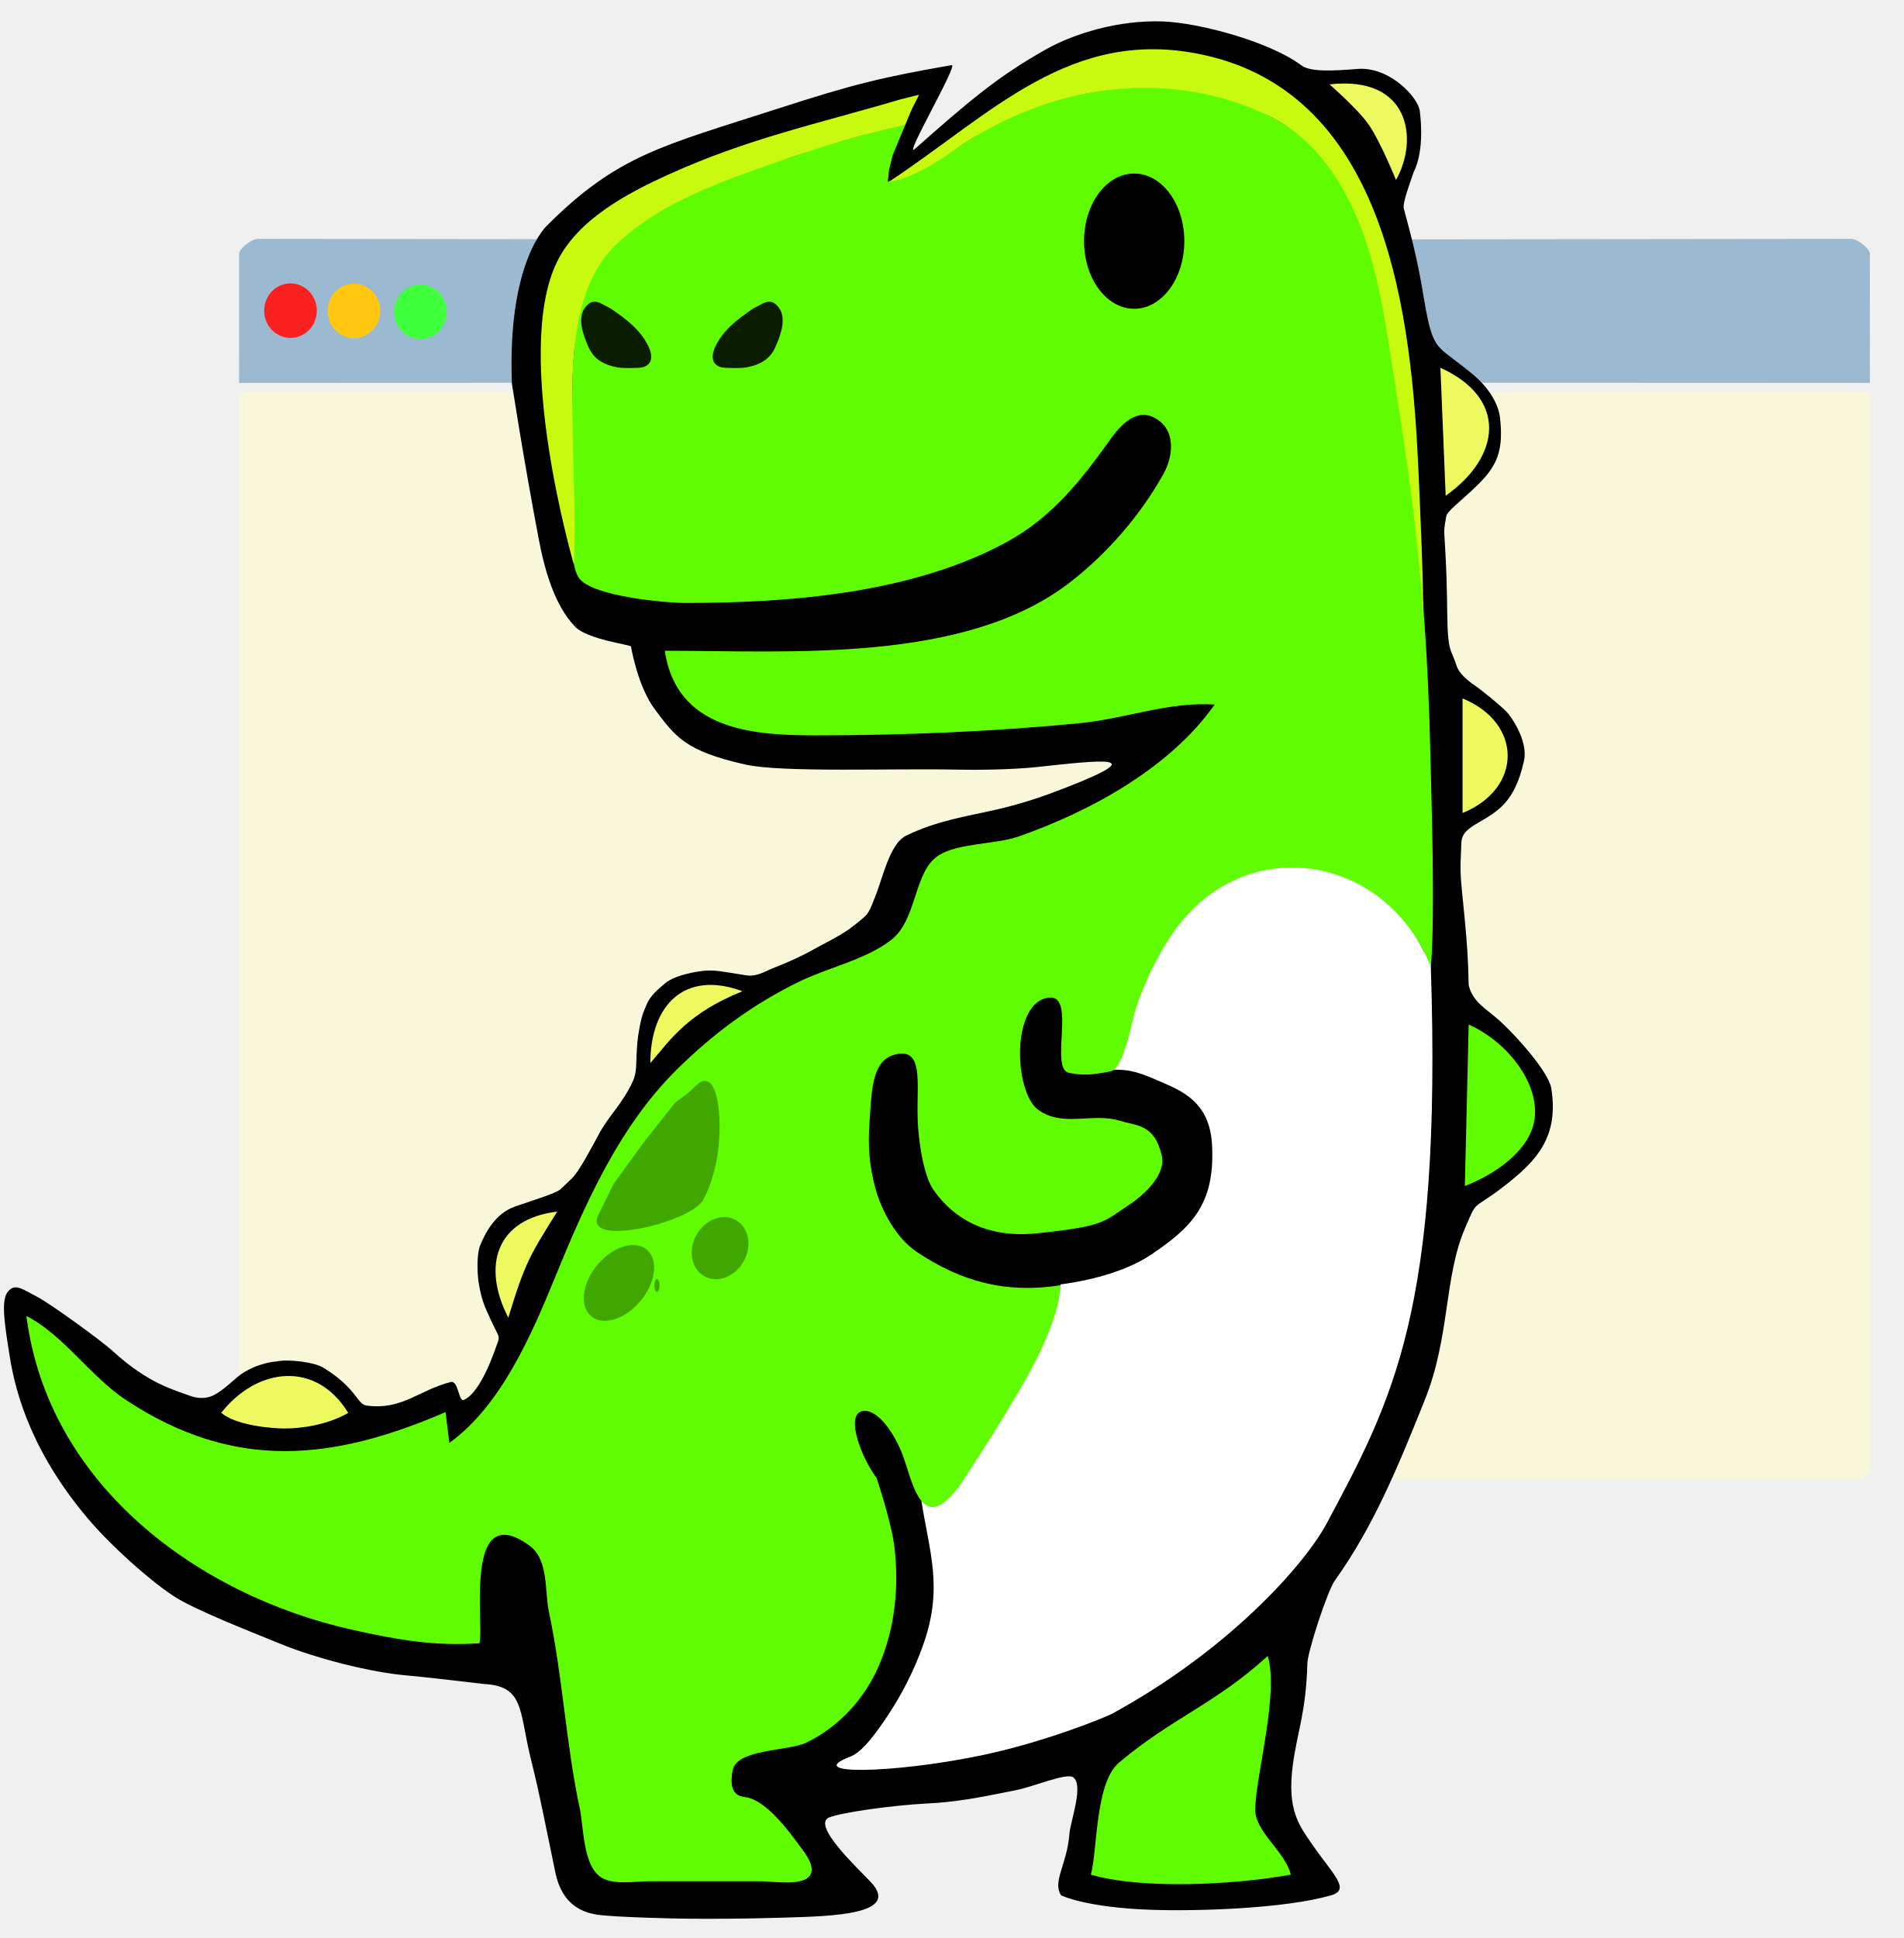
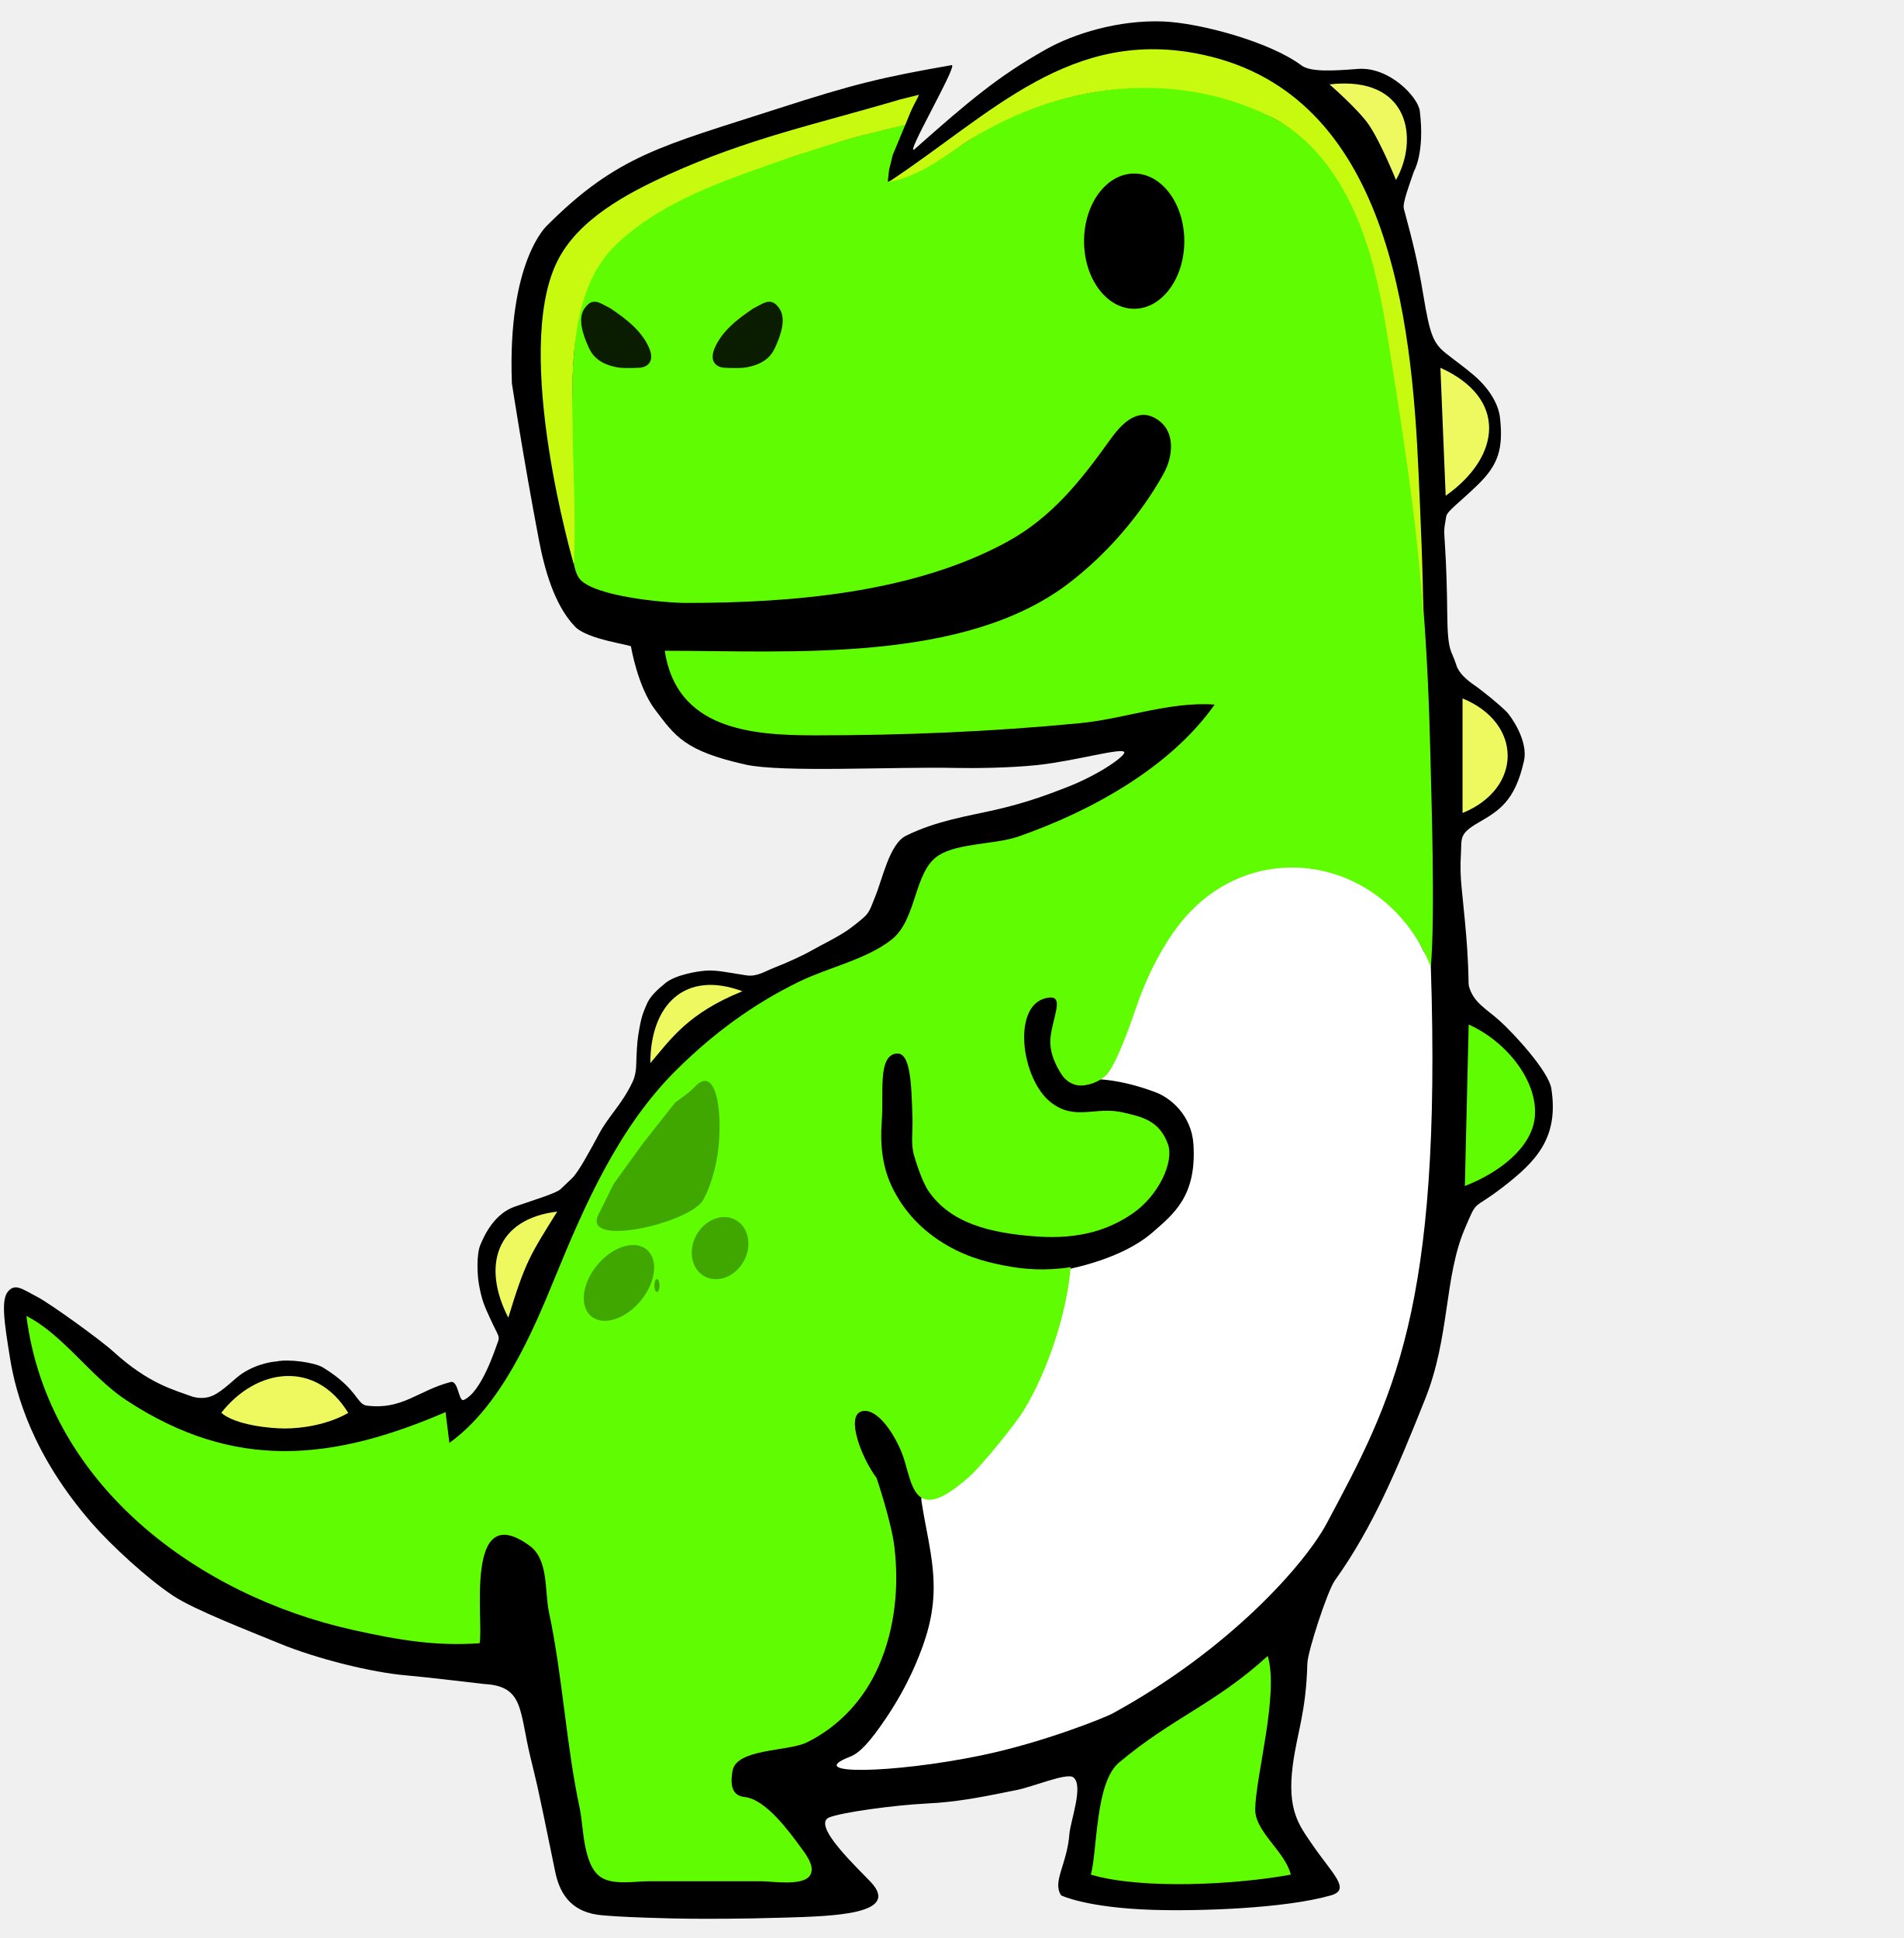
<svg xmlns="http://www.w3.org/2000/svg" version="1.1" id="svg1" width="495" height="504" viewBox="0 0 495 504" xml:space="preserve">
  <defs id="defs1" />
-   <g id="browser" transform="matrix(0.9953541,0,0,1,2.26444,0)">
-     <path id="browser-window" style="fill:#f8f7da;fill-opacity:1;stroke-width:1.026" d="M 60.221,101.886 H 486.355 c 0,0 -0.02,184.532 0.007,279.727 4.1e-4,1.449 -1.545,3.129 -3.25,3.123 -18.42,-0.06 -422.89,0.007 -422.89,0.007 z" />
+   <g id="browser" transform="matrix(0.9953541,0,0,1,2.26444,0)" style="display:none">
+     <path id="browser-window" style="fill:#f8f7da;fill-opacity:1;stroke-width:1.026" d="M 60.221,101.886 H 486.355 c 0,0 -0.881,178.536 0.007,273.727 0.007,0.731 -0.261,2.022 -1.108,3.502 -0.439,0.768 -1.492,2.011 -2.05,2.469 -0.757,0.623 -2.149,1.609 -2.935,1.994 -1.158,0.566 -2.936,1.116 -3.478,1.114 -18.42,-0.074 -416.569,0.052 -416.569,0.052 z" />
    <g id="browser-title-bar" transform="matrix(1.002177,0,0,1,-0.1535669,0.0943586)">
-       <path style="fill:#9cb9d2;stroke:none;stroke-width:1.002" d="m 272.799,99.071 -8e-5,-37.144 c 0,0 -207.916,-0.24 -207.977,-0.233 -1.544,0.156 -4.665,2.579 -4.665,3.825 l -0.013,33.635 z m 0.305,0 8e-5,-37.144 c 0,0 207.916,-0.24 207.977,-0.233 1.544,0.156 4.665,2.579 4.665,3.825 l 0.013,33.635 z" id="path146" transform="matrix(0.9989078,0,0,1,0.1322789,0.3321212)" />
+       <path style="fill:#9cb9d2;stroke:none;stroke-width:1.002" d="m 272.799,99.071 -8e-5,-37.144 c 0,0 -203.902,-0.24 -203.963,-0.233 -0.811,0.082 -3.147,1.202 -5.474,3.253 -2.155,1.899 -3.206,3.981 -3.206,4.572 l -0.013,29.635 z m 0.305,0 8e-5,-37.144 c 0,0 204.054,-0.223 204.115,-0.217 0.899,0.091 3.355,0.94 5.409,2.551 2.013,1.579 3.119,4.399 3.119,4.92 l 0.013,29.972 z" id="path146" transform="matrix(0.9989078,0,0,1,0.1322789,0.3321212)" />
      <g id="g1594" transform="translate(0,-0.9284484)">
        <ellipse style="display:inline;fill:#40ff3d;fill-opacity:1;stroke-width:1" id="path1593-6" cx="107.484" cy="81.932" rx="6.862" ry="7.087" />
        <ellipse style="fill:#ffc710;fill-opacity:1;stroke-width:1" id="title-bar-button-2" cx="90.151" cy="81.687" rx="6.872" ry="7.087" />
        <ellipse style="display:inline;fill:#f92020;fill-opacity:1;stroke-width:1" id="path1593" cx="73.613" cy="81.624" rx="6.862" ry="7.087" />
      </g>
    </g>
  </g>
  <g id="body" transform="translate(0.8635558,-0.7634732)">
-     <path id="black-border" style="display:inline;fill:#000000;fill-opacity:1;stroke-width:1.241" d="m 402.556,283.861 c 2.004,12.828 -3.978,18.951 -12.518,25.557 -8.279,6.404 -6.538,2.849 -9.961,10.831 -5.423,12.643 -3.866,28.161 -10.352,44.393 -7.132,17.85 -13.504,33.238 -23.479,47.167 -1.892,2.642 -7.052,18.414 -7.136,21.562 -0.343,12.809 -2.64,17.782 -3.779,26.385 -1.559,11.779 1.655,15.731 5.05,20.687 5.287,7.719 10.181,11.715 4.849,13.239 -12.085,3.454 -34.5,4.14 -46.402,3.757 -17.275,-0.555 -23.736,-3.757 -23.736,-3.757 -2.391,-3.538 1.524,-7.975 2.142,-15.98 0.261,-3.383 3.828,-12.776 0.956,-14.754 -1.728,-1.189 -10.331,2.46 -14.724,3.345 -10.493,2.113 -15.644,3.108 -23.444,3.502 -8.583,0.433 -22.213,2.329 -25.274,3.62 -4.638,1.957 7.513,13.263 10.835,16.802 7.921,8.438 -9.947,8.869 -22.346,9.243 -12.652,0.381 -19.597,0.303 -24.389,0.291 -4.433,-0.012 -20.114,-0.415 -24.404,-1.052 -7.305,-1.085 -9.89,-6.086 -10.931,-11.179 -5.471,-26.771 -4.744,-22.592 -6.526,-30.131 -2.842,-12.027 -1.683,-18.155 -12.025,-18.685 0,0 -15.482,-1.844 -20.281,-2.248 -8.619,-0.725 -22.953,-4.197 -33.068,-8.369 C 63.886,424.896 49.755,419.449 44.226,415.8 37.367,411.274 27.936,402.507 23.128,397 7.67,379.293 3.243,363.358 1.721,353.837 c -1.444,-9.032 -2.399,-15.029 -0.475,-17.235 1.858,-2.129 3.546,-0.68 7.545,1.409 3.551,1.854 16.613,11.328 19.737,14.179 9.268,8.457 15.834,10.012 20.34,11.68 1.147,0.425 3.511,0.817 5.6,-0.158 2.873,-1.342 5.621,-4.406 7.541,-5.685 4.481,-2.984 9.003,-3.202 9.003,-3.202 3.104,-0.678 9.884,0.201 12.143,1.586 8.951,5.489 8.721,9.548 11.353,9.894 9.221,1.209 13.372,-3.939 21.796,-6.122 2.101,-0.544 2.045,5.279 3.463,4.642 4.605,-2.067 8.115,-13.157 8.824,-15.019 0.62,-1.626 0.066,-1.642 -1.88,-5.908 -1.632,-3.579 -2.298,-4.954 -3.043,-9.209 -0.437,-2.496 -0.655,-7.719 0.4,-10.227 1.123,-2.67 3.681,-8.104 9.031,-9.938 5.714,-1.959 10.738,-3.484 11.824,-4.515 1.496,-1.421 2.933,-2.794 2.933,-2.794 1.743,-1.602 4.977,-7.723 7.142,-11.72 2.478,-4.575 5.947,-7.632 8.646,-13.39 0.811,-1.73 0.932,-3.539 0.963,-5.085 0.034,-1.688 0.198,-5.132 0.486,-6.928 0.86,-5.374 1.271,-5.816 2.154,-8.001 0.919,-2.273 2.807,-3.902 4.867,-5.624 2.651,-2.216 8.549,-3.161 10.797,-3.289 2.585,-0.148 5.056,0.422 10.292,1.235 2.737,0.425 4.786,-1.015 7.148,-1.938 4.054,-1.585 7.931,-3.423 9.852,-4.529 2.672,-1.538 7.251,-3.677 10.079,-5.798 1.216,-0.912 3.422,-2.61 4.175,-3.5 1.054,-1.244 1.485,-2.831 2.193,-4.518 2.001,-4.768 3.759,-13.893 8.115,-16.036 7.995,-3.934 16.164,-5.108 23.221,-6.725 7.643,-1.751 13.197,-3.775 18.459,-5.826 22.38,-8.724 8.91,-7.089 -7.355,-5.335 -7.559,0.815 -17.193,0.793 -21.237,0.704 -16.197,-0.356 -45.33,0.818 -54.852,-1.312 -15.892,-3.554 -18.306,-7.414 -23.514,-14.278 -4.538,-5.981 -6.261,-16.41 -6.261,-16.41 0.306,-0.417 -11.269,-1.789 -14.52,-5.151 -5.477,-5.663 -8.014,-15.15 -9.46,-22.748 -3.954,-20.776 -6.995,-40.562 -6.995,-40.562 -1.199,-31.81 9.124,-41.015 9.124,-41.015 18.383,-18.411 30.117,-20.751 60.08,-30.433 19.795,-6.397 26.962,-8.119 45.159,-11.304 1.845,-0.323 -12.823,24.671 -9.548,21.776 14.078,-12.448 21.542,-18.812 34.028,-25.85 7.295,-4.112 18.849,-7.695 30.407,-7.285 9.399,0.333 27.762,5.22 36.068,11.43 2.289,1.711 7.878,1.464 14.627,0.92 8.23,-0.663 15.711,7.345 16.154,10.927 1.355,10.954 -1.531,15.731 -1.531,15.731 -1.069,3.16 -3.015,8.214 -2.619,9.676 2.325,8.592 3.689,14.145 5.045,22.341 1.729,10.451 2.589,12.649 5.896,15.283 2.661,2.12 5.046,3.782 7.303,5.736 4.076,3.529 6.399,7.512 6.784,11.167 0.837,7.936 -0.444,12.104 -5.854,17.341 -4.746,4.594 -7.919,6.797 -8.145,8.142 -0.591,3.521 -0.614,3.196 -0.379,6.737 0.421,6.348 0.581,12.643 0.639,18.615 0.101,10.32 1.073,9.178 2.366,13.348 0.651,2.099 2.651,3.812 4.815,5.313 2.207,1.531 6.529,5.067 8.321,6.901 0.927,0.949 5.622,7.384 4.454,12.669 -2.365,10.703 -6.683,13.063 -12.047,16.191 -4.928,2.873 -4.109,4.03 -4.354,8.067 -0.186,3.058 -0.12,5.786 0.201,8.913 0.643,6.271 1.176,11.709 1.451,16.015 0.401,6.294 0.282,8.829 0.388,9.252 1.101,4.387 4.473,5.988 7.988,9.13 3.625,3.24 12.778,13.134 13.488,17.678 z" />
+     <path id="black-border" style="display:inline;fill:#000000;fill-opacity:1;stroke-width:1.241" d="m 402.556,283.861 c 2.004,12.828 -3.978,18.951 -12.518,25.557 -8.279,6.404 -6.538,2.849 -9.961,10.831 -5.423,12.643 -3.866,28.161 -10.352,44.393 -7.132,17.85 -13.504,33.238 -23.479,47.167 -1.892,2.642 -7.052,18.414 -7.136,21.562 -0.343,12.809 -2.64,17.782 -3.779,26.385 -1.559,11.779 1.655,15.731 5.05,20.687 5.287,7.719 10.181,11.715 4.849,13.239 -12.085,3.454 -34.5,4.14 -46.402,3.757 -17.275,-0.555 -23.736,-3.757 -23.736,-3.757 -2.391,-3.538 1.524,-7.975 2.142,-15.98 0.261,-3.383 3.828,-12.776 0.956,-14.754 -1.728,-1.189 -10.331,2.46 -14.724,3.345 -10.493,2.113 -15.644,3.108 -23.444,3.502 -8.583,0.433 -22.213,2.329 -25.274,3.62 -4.638,1.957 7.513,13.263 10.835,16.802 7.921,8.438 -9.947,8.869 -22.346,9.243 -12.652,0.381 -19.597,0.303 -24.389,0.291 -4.433,-0.012 -20.114,-0.415 -24.404,-1.052 -7.305,-1.085 -9.89,-6.086 -10.931,-11.179 -5.471,-26.771 -4.744,-22.592 -6.526,-30.131 -2.842,-12.027 -1.683,-18.155 -12.025,-18.685 0,0 -15.482,-1.844 -20.281,-2.248 -8.619,-0.725 -22.953,-4.197 -33.068,-8.369 C 63.886,424.896 49.755,419.449 44.226,415.8 37.367,411.274 27.936,402.507 23.128,397 7.67,379.293 3.243,363.358 1.721,353.837 c -1.444,-9.032 -2.399,-15.029 -0.475,-17.235 1.858,-2.129 3.546,-0.68 7.545,1.409 3.551,1.854 16.613,11.328 19.737,14.179 9.268,8.457 15.834,10.012 20.34,11.68 1.147,0.425 3.511,0.817 5.6,-0.158 2.873,-1.342 5.621,-4.406 7.541,-5.685 4.481,-2.984 9.003,-3.202 9.003,-3.202 3.104,-0.678 9.884,0.201 12.143,1.586 8.951,5.489 8.721,9.548 11.353,9.894 9.221,1.209 13.372,-3.939 21.796,-6.122 2.101,-0.544 2.045,5.279 3.463,4.642 4.605,-2.067 8.115,-13.157 8.824,-15.019 0.62,-1.626 0.066,-1.642 -1.88,-5.908 -1.632,-3.579 -2.298,-4.954 -3.043,-9.209 -0.437,-2.496 -0.655,-7.719 0.4,-10.227 1.123,-2.67 3.681,-8.104 9.031,-9.938 5.714,-1.959 10.738,-3.484 11.824,-4.515 1.496,-1.421 2.933,-2.794 2.933,-2.794 1.743,-1.602 4.977,-7.723 7.142,-11.72 2.478,-4.575 5.947,-7.632 8.646,-13.39 0.811,-1.73 0.932,-3.539 0.963,-5.085 0.034,-1.688 0.198,-5.132 0.486,-6.928 0.86,-5.374 1.271,-5.816 2.154,-8.001 0.919,-2.273 2.807,-3.902 4.867,-5.624 2.651,-2.216 8.549,-3.161 10.797,-3.289 2.585,-0.148 5.056,0.422 10.292,1.235 2.737,0.425 4.786,-1.015 7.148,-1.938 4.054,-1.585 7.931,-3.423 9.852,-4.529 2.672,-1.538 7.251,-3.677 10.079,-5.798 1.216,-0.912 3.422,-2.61 4.175,-3.5 1.054,-1.244 1.485,-2.831 2.193,-4.518 2.001,-4.768 3.759,-13.893 8.115,-16.036 7.995,-3.934 16.164,-5.108 23.221,-6.725 7.643,-1.751 13.197,-3.775 18.459,-5.826 8.989,-3.504 15.492,-8.359 15.056,-9.184 -0.65,-1.229 -12.742,2.301 -22.474,3.35 -7.559,0.815 -17.193,0.855 -21.237,0.767 -16.197,-0.356 -45.267,1.255 -54.79,-0.875 -15.892,-3.554 -18.306,-7.414 -23.514,-14.278 -4.538,-5.981 -6.261,-16.41 -6.261,-16.41 0.306,-0.417 -11.269,-1.789 -14.52,-5.151 -5.477,-5.663 -8.014,-15.15 -9.46,-22.748 -3.954,-20.776 -6.995,-40.562 -6.995,-40.562 -1.199,-31.81 9.124,-41.015 9.124,-41.015 18.383,-18.411 30.117,-20.751 60.08,-30.433 19.795,-6.397 26.962,-8.119 45.159,-11.304 1.845,-0.323 -12.823,24.671 -9.548,21.776 14.078,-12.448 21.542,-18.812 34.028,-25.85 7.295,-4.112 18.849,-7.695 30.407,-7.285 9.399,0.333 27.762,5.22 36.068,11.43 2.289,1.711 7.878,1.464 14.627,0.92 8.23,-0.663 15.711,7.345 16.154,10.927 1.355,10.954 -1.531,15.731 -1.531,15.731 -1.069,3.16 -3.015,8.214 -2.619,9.676 2.325,8.592 3.689,14.145 5.045,22.341 1.729,10.451 2.589,12.649 5.896,15.283 2.661,2.12 5.046,3.782 7.303,5.736 4.076,3.529 6.399,7.512 6.784,11.167 0.837,7.936 -0.444,12.104 -5.854,17.341 -4.746,4.594 -7.919,6.797 -8.145,8.142 -0.591,3.521 -0.614,3.196 -0.379,6.737 0.421,6.348 0.581,12.643 0.639,18.615 0.101,10.32 1.073,9.178 2.366,13.348 0.651,2.099 2.651,3.812 4.815,5.313 2.207,1.531 6.529,5.067 8.321,6.901 0.927,0.949 5.622,7.384 4.454,12.669 -2.365,10.703 -6.683,13.063 -12.047,16.191 -4.928,2.873 -4.109,4.03 -4.354,8.067 -0.186,3.058 -0.12,5.786 0.201,8.913 0.643,6.271 1.176,11.709 1.451,16.015 0.401,6.294 0.282,8.829 0.388,9.252 1.101,4.387 4.473,5.988 7.988,9.13 3.625,3.24 12.778,13.134 13.488,17.678 z" />
    <path style="fill:#60fc02;stroke:none" d="m 328.809,431.409 c -13.68,12.52 -24.914,16.107 -38.729,27.784 -6.203,5.244 -5.566,23.164 -7.276,29.088 13.445,3.974 38.098,2.581 52,0 -1.413,-5.959 -9.343,-11.165 -9.253,-17 0.135,-8.807 6.205,-29.907 3.259,-39.873 z" id="right-leg" />
    <path id="belly" style="fill:#ffffff;stroke-width:1.494" d="m 344.152,396.925 c -5.591,10.477 -25.125,32.748 -55.739,49.469 -1.815,0.991 -17.993,7.57 -34.311,10.923 -22.837,4.693 -46.441,5.135 -33.902,0.297 2.403,-0.927 5.064,-3.652 9.416,-10.128 5.868,-8.731 8.586,-16.055 9.78,-19.508 5.03,-14.537 1.366,-23.792 -0.634,-36.837 -0.696,-4.537 9.864,-2.655 11.692,-7.085 9.234,-22.383 22.626,-46.05 24.449,-49.094 0,0 9.561,-83.704 24.343,-103.619 6.607,-8.902 18.21,-6.97 26.231,-6.97 6.862,0 21.649,-0.148 31.941,6.601 5.356,3.512 9.217,12.07 11.887,17.017 0.986,1.826 1.842,2.063 1.912,4.187 2.926,89.263 -9.931,112.642 -27.065,144.747 z" />
-     <path id="head-border" style="stroke-width:0.979" d="m 258.868,258.519 h 13.619 c 8.264,0 7.366,20.476 15.948,19.782 5.419,-0.438 8.027,0.658 14.884,3.664 5.724,2.509 11.312,5.899 11.865,15.717 0.883,15.7 -5.614,21.658 -15.703,28.507 -10.536,7.153 -26.994,8.182 -26.994,8.182 h -13.619 c -21.011,0 -37.926,-16.915 -37.926,-37.926 0,-21.011 16.915,-37.926 37.926,-37.926 z" transform="translate(-0.8635558,0.7634732)" />
-     <path style="display:inline;fill:#60fc02;stroke:none" d="m 230,48 0.343,-3.099 0.945,-3.82 3.287,-7.927 c -8.197,1.942 -20.03,4.9 -27.922,7.818 -4.138,1.53 -9.138,2.763 -13.762,4.396 C 174.539,51.845 155.276,60.864 150,80 c -1.093,6.005 -1.242,7.403 -1.928,17.018 C 147.819,104.294 147.85,123.004 148.004,136 c 0.045,3.84 -0.654,12.378 1.949,15.397 3.863,4.48 21.96,6.165 27.584,6.165 27.053,0 58.929,-2.478 83.463,-15.874 11.777,-6.43 19.282,-16.033 26.9,-26.684 2.422,-3.386 6.416,-7.946 11.056,-5.781 6.026,2.812 5.454,9.896 2.74,14.777 C 295.678,134.825 286.83,145.005 277,152.497 249.686,173.316 204.565,170 172,170 c 3.068,20.395 22.363,22 39,22 23.051,0 46.071,-0.949 69,-3.17 11.602,-1.124 23.322,-5.68 35,-4.83 -11.605,16.475 -32.35,27.8 -51,34.305 -5.998,2.092 -15.579,1.649 -20.722,4.874 -6.632,4.159 -5.54,16.709 -12.383,22.021 -6.612,5.132 -16.371,7.164 -23.895,10.828 -12.061,5.873 -22.485,13.581 -31.989,23.012 C 160.096,293.84 151.275,313.855 143.452,333 137.386,347.844 129.412,366.352 116,376 l -1,-8 C 85.718,380.618 60.184,383.452 32,364.921 22.748,358.838 15.562,347.841 6,343 c 5.567,43.821 44.476,72.641 84.852,81.636 12.183,2.714 21.699,4.261 33,3.475 1.157,-5.357 -4.177,-37.86 13.001,-25.369 5.019,3.65 3.881,11.86 5.032,17.258 3.58,16.792 4.418,34.23 8,51 1.067,4.995 0.797,14.82 5.535,17.972 C 158.573,491.071 164.392,490 168,490 h 29 c 2.9,0 11.083,1.387 12.839,-1.603 1.361,-2.319 -1.317,-5.649 -2.603,-7.393 -2.849,-3.862 -8.932,-12.334 -14.503,-12.914 -3.839,-0.4 -3.53,-4.195 -3.114,-6.759 0.956,-5.886 14.448,-5.019 19.381,-7.454 8.426,-4.159 14.922,-11.273 18.663,-19.877 4.22,-9.707 5.304,-20.525 4.052,-31 -0.777,-6.497 -4.624,-17.868 -4.624,-17.868 -4.012,-5.365 -7.959,-15.981 -4.006,-17.295 3.609,-1.2 8.041,4.619 10.485,10.556 2.943,7.148 5.142,24.839 17.155,5.668 2.341,-3.736 6.175,-9.484 8.325,-13.061 6.154,-10.239 14.969,-24.01 15.95,-36 -14.436,2.247 -25.987,-1 -37.381,-8.611 -6.505,-4.345 -9.821,-12.821 -10.823,-16.516 -1.542,-5.689 -2.013,-10.812 -1.543,-17.237 0.563,-7.696 0.465,-15.783 6.261,-17.52 7.995,-2.395 5.96,7.328 6.249,16.352 0.247,7.723 1.967,15.559 3.965,18.49 5.763,8.455 14.955,12.817 27.093,11.541 17.813,-1.872 17.082,-2.919 23.933,-7.405 4.006,-2.623 9.616,-7.903 8.515,-12.716 -1.911,-8.357 -6.464,-7.757 -10.876,-9.139 -7.052,-2.21 -14.893,1.78 -21.259,-2.842 -6.415,-4.657 -7.113,-28.245 2.882,-29.204 6.969,-0.669 0.062,18.378 4.999,19.535 0.856,0.201 2.835,0.552 4.965,0.482 2.04,-0.067 5.182,-0.644 6.048,-0.856 3.455,-0.848 5.497,-13.41 6.489,-16.353 2.34,-6.944 5.696,-14.006 9.924,-19.999 18.472,-26.186 55.193,-20.191 66.787,9.222 1.168,-13.868 0.135,-44.245 -0.208,-58.251 C 370.012,152.887 365.92,119.493 358.424,79 355.783,64.737 350.494,48.713 339.682,38.18 336.898,35.468 333.526,33.194 330,31.32 319.496,25.738 307.285,23.166 295.41,23.503 283.184,23.851 271.05,26.996 260,32.117 250.264,36.628 240.496,46.1 230,48 Z" id="body-green" />
+     <path id="head-border" style="stroke-width:0.979" d="m 258.868,258.519 h 13.619 c 8.264,0 -0.514,25.186 7.708,22.628 3.767,-1.172 11.692,-0.347 20.338,2.921 3.846,1.454 9.343,5.929 9.823,13.579 0.836,13.325 -5.062,18.006 -10.636,22.849 -9.613,8.352 -26.577,10.373 -26.577,10.373 l -22.971,-4.525 c -20.615,-4.061 -29.23,-8.888 -29.23,-29.899 0,-21.011 16.915,-37.926 37.926,-37.926 z" transform="translate(-0.8635558,0.7634732)" />
+     <path style="display:inline;fill:#60fc02;stroke:none" d="m 230,48 0.343,-3.099 0.945,-3.82 3.287,-7.927 c -8.197,1.942 -20.03,4.9 -27.922,7.818 -4.138,1.53 -9.138,2.763 -13.762,4.396 C 174.539,51.845 155.276,60.864 150,80 c -1.093,6.005 -1.242,7.403 -1.928,17.018 C 147.819,104.294 147.85,123.004 148.004,136 c 0.045,3.84 -0.654,12.378 1.949,15.397 3.863,4.48 21.96,6.165 27.584,6.165 27.053,0 58.929,-2.478 83.463,-15.874 11.777,-6.43 19.282,-16.033 26.9,-26.684 2.422,-3.386 6.416,-7.946 11.056,-5.781 6.026,2.812 5.454,9.896 2.74,14.777 C 295.678,134.825 286.83,145.005 277,152.497 249.686,173.316 204.565,170 172,170 c 3.068,20.395 22.363,22 39,22 23.051,0 46.071,-0.949 69,-3.17 11.602,-1.124 23.322,-5.68 35,-4.83 -11.605,16.475 -32.35,27.8 -51,34.305 -5.998,2.092 -15.579,1.649 -20.722,4.874 -6.632,4.159 -5.54,16.709 -12.383,22.021 -6.612,5.132 -16.371,7.164 -23.895,10.828 -12.061,5.873 -22.485,13.581 -31.989,23.012 C 160.096,293.84 151.275,313.855 143.452,333 137.386,347.844 129.412,366.352 116,376 l -1,-8 C 85.718,380.618 60.184,383.452 32,364.921 22.748,358.838 15.562,347.841 6,343 c 5.567,43.821 44.476,72.641 84.852,81.636 12.183,2.714 21.699,4.261 33,3.475 1.157,-5.357 -4.177,-37.86 13.001,-25.369 5.019,3.65 3.881,11.86 5.032,17.258 3.58,16.792 4.418,34.23 8,51 1.067,4.995 0.797,14.82 5.535,17.972 C 158.573,491.071 164.392,490 168,490 h 29 c 2.9,0 11.083,1.387 12.839,-1.603 1.361,-2.319 -1.317,-5.649 -2.603,-7.393 -2.849,-3.862 -8.932,-12.334 -14.503,-12.914 -3.839,-0.4 -3.53,-4.195 -3.114,-6.759 0.956,-5.886 14.448,-5.019 19.381,-7.454 8.426,-4.159 14.922,-11.273 18.663,-19.877 4.22,-9.707 5.304,-20.525 4.052,-31 -0.777,-6.497 -4.624,-17.868 -4.624,-17.868 -4.012,-5.365 -7.959,-15.981 -4.006,-17.295 3.609,-1.2 8.041,4.619 10.485,10.556 2.943,7.148 2.319,20.269 17.933,6.113 3.183,-2.886 11.843,-13.596 13.993,-17.174 6.154,-10.239 11.077,-25.037 12.058,-37.027 -6.773,1.054 -12.277,0.537 -17.162,-0.398 -5.528,-1.058 -11.206,-2.655 -17.255,-6.696 -6.505,-4.345 -9.988,-9.644 -11.826,-13.339 -2.625,-5.277 -3.351,-10.979 -2.881,-17.405 0.563,-7.696 -1.03,-16.773 3.585,-17.687 3.969,-0.786 4.121,7.83 4.409,16.853 0.105,3.276 -0.455,6.542 0.365,9.441 1.114,3.935 2.616,7.696 3.766,9.383 5.763,8.455 16.088,11.034 28.263,11.876 11.4,0.788 18.987,-1.908 25.01,-6.098 6.548,-4.554 10.714,-13.297 9.024,-17.936 -2.231,-6.126 -6.668,-7.058 -11.633,-8.22 -7.196,-1.683 -12.381,2.23 -18.659,-2.51 -8.074,-6.095 -10.542,-26.419 -0.547,-27.379 3.92,-0.376 0.835,5.172 0.299,10.461 -0.417,4.114 1.797,7.897 3.028,9.743 0.955,1.432 2.86,2.747 4.991,2.677 2.04,-0.067 4.489,-0.92 6.33,-2.564 2.654,-2.37 6.861,-14.566 7.853,-17.509 2.34,-6.944 5.696,-14.006 9.924,-19.999 18.472,-26.186 55.193,-20.191 66.787,9.222 1.168,-13.868 0.135,-44.245 -0.208,-58.251 C 370.012,152.887 365.92,119.493 358.424,79 355.783,64.737 350.494,48.713 339.682,38.18 336.898,35.468 333.526,33.194 330,31.32 319.496,25.738 307.285,23.166 295.41,23.503 283.184,23.851 271.05,26.996 260,32.117 250.264,36.628 240.496,46.1 230,48 Z" id="body-green" />
    <g id="g1591">
      <path style="fill:#c8fa10;stroke:none" d="M 233.246,26.619 C 211.534,33.039 193.74,36.732 173,46.142 162.233,51.027 149.283,57.853 143.915,69 c -11.499,23.879 4.435,78.519 4.435,78.519 0.609,-11.021 -0.229,-25.429 -0.38,-39.593 -0.18,-16.896 0.953,-33.446 11.319,-43.487 8.758,-8.484 20.83,-13.949 33.192,-18.443 9.083,-3.302 18.421,-6.481 26.827,-8.915 5.107,-1.479 15.237,-3.84 15.237,-3.84 l 1.291,-3.123 c 0.467,-1.13 0.694,-1.536 1.211,-2.547 0.261,-0.51 0.646,-1.144 1.07,-2.164 z" id="body-yellow-l" />
      <path style="display:inline;fill:#c8fa10;stroke:none" d="m 230.259,48.072 c 8.352,-1.388 15.724,-7.606 21.065,-10.944 23.029,-14.391 52.298,-18.521 77.659,-6.289 14.223,6.86 22.184,21.657 26.442,36.16 2.901,9.879 4.401,20.482 6.095,31.149 3.388,21.323 6.495,42.652 7.743,63.103 C 369.201,149.517 368.517,134.897 368.039,124 366.263,83.499 360.24,25.455 312,15.015 277.635,7.577 257.095,30.324 230.259,48.072 Z" id="body-yellow-r" />
    </g>
    <path id="nose" d="m 160.852,92.504 2.082,1.092 c 4.079,2.742 8.335,5.969 10.194,10.653 1.572,4.308 -2.107,4.774 -2.526,4.768 0,0 -3.91,0.256 -5.822,-0.077 -5.801,-1.011 -7.063,-4.16 -7.727,-5.654 -1.317,-2.965 -2.75,-7.19 -0.784,-9.82 0.935,-1.25 2.088,-2.34 4.584,-0.963 z m 41.308,0 -2.082,1.092 c -4.079,2.742 -8.335,5.969 -10.194,10.653 -1.572,4.308 2.107,4.774 2.526,4.768 0,0 3.91,0.256 5.822,-0.077 5.801,-1.011 7.063,-4.16 7.727,-5.654 1.317,-2.965 2.75,-7.19 0.784,-9.82 -0.935,-1.25 -2.088,-2.34 -4.584,-0.963 z" transform="translate(-5.035671,-12.63063)" style="fill:#000000;fill-opacity:0.886" />
    <path id="eye" style="stroke-width:1.915" d="M 307.114,63.479 A 13.037,17.584 0 0 1 294.077,81.064 13.037,17.584 0 0 1 281.04,63.479 13.037,17.584 0 0 1 294.077,45.895 13.037,17.584 0 0 1 307.114,63.479 Z" />
    <g id="g1595">
      <g id="g8">
        <path style="fill:#eef95f;stroke:none" d="m 56.673,368.172 c 3.654,3.223 12.813,4.092 16.579,4.085 4.436,-0.009 11.035,-0.958 16.445,-4.043 -8.311,-13.642 -23.641,-11.946 -33.023,-0.041 z" id="path714-2-6" />
        <path style="fill:#eef95f;stroke:none" d="m 131.317,343.437 c 4.465,-14.628 5.661,-16.231 12.723,-27.585 -15.861,1.901 -19.661,14.109 -12.723,27.585 z" id="path714-2" />
        <path style="fill:#eef95f;stroke:none" d="m 168.253,277.241 c 5.374,-6.318 9.845,-13.005 23.951,-18.687 -14.968,-5.579 -23.941,3.529 -23.951,18.687 z" id="path714" />
        <path style="fill:#60fc02;stroke:none" d="m 381.066,267.2 -1,42 c 8.995,-3.485 17.311,-9.973 18.173,-17.735 0.281,-2.529 -0.129,-5.168 -1.086,-7.759 -2.498,-6.76 -8.717,-13.194 -16.087,-16.506 z" id="path818" />
        <path style="fill:#eef95f;stroke:none;stroke-width:1.28" d="m 379.466,182.4 v 29.8 c 15.648,-6.383 15.648,-23.417 0,-29.8 z" id="path550" />
        <path style="fill:#eef95f;stroke:none;stroke-width:1.239" d="m 373.712,96.412 1.366,33.279 c 14.453,-10.193 16.137,-25.393 -1.366,-33.279 z" id="path290" />
        <path style="fill:#eef95f;stroke:none;stroke-width:1.175" d="m 344.871,22.706 c 0,0 7.459,6.509 10.146,10.399 3.171,4.592 7.137,14.468 7.137,14.468 5.943,-10.469 3.664,-27.251 -17.282,-24.867 z" id="path7" />
      </g>
      <g id="g9">
        <ellipse style="fill:#40a701;fill-opacity:1;stroke-width:0.985" id="path4" cx="-78.657" cy="352.587" rx="11.219" ry="7.412" transform="matrix(0.7079561,-0.7062564,0.6119892,0.7908661,0,0)" />
        <ellipse style="fill:#40a701;fill-opacity:1" id="path6" cx="169.975" cy="335.071" rx="0.67" ry="1.675" />
        <ellipse style="fill:#40a701;fill-opacity:1" id="path8" cx="320.909" cy="193.947" rx="7.035" ry="8.374" transform="rotate(29.04524)" />
        <path style="fill:#40a701;fill-opacity:1;stroke:none" d="m 174.7,287.509 -8.336,10.565 -7.653,10.574 -3.969,8.037 c -4.272,8.649 23.659,2.183 27.19,-3.774 1.67,-2.817 3.526,-8.349 4.075,-14.021 0.99,-10.236 -0.893,-20.792 -5.978,-15.707 -2.417,2.417 -2.651,2.263 -5.328,4.326 z" id="path818-1" />
      </g>
    </g>
  </g>
</svg>
